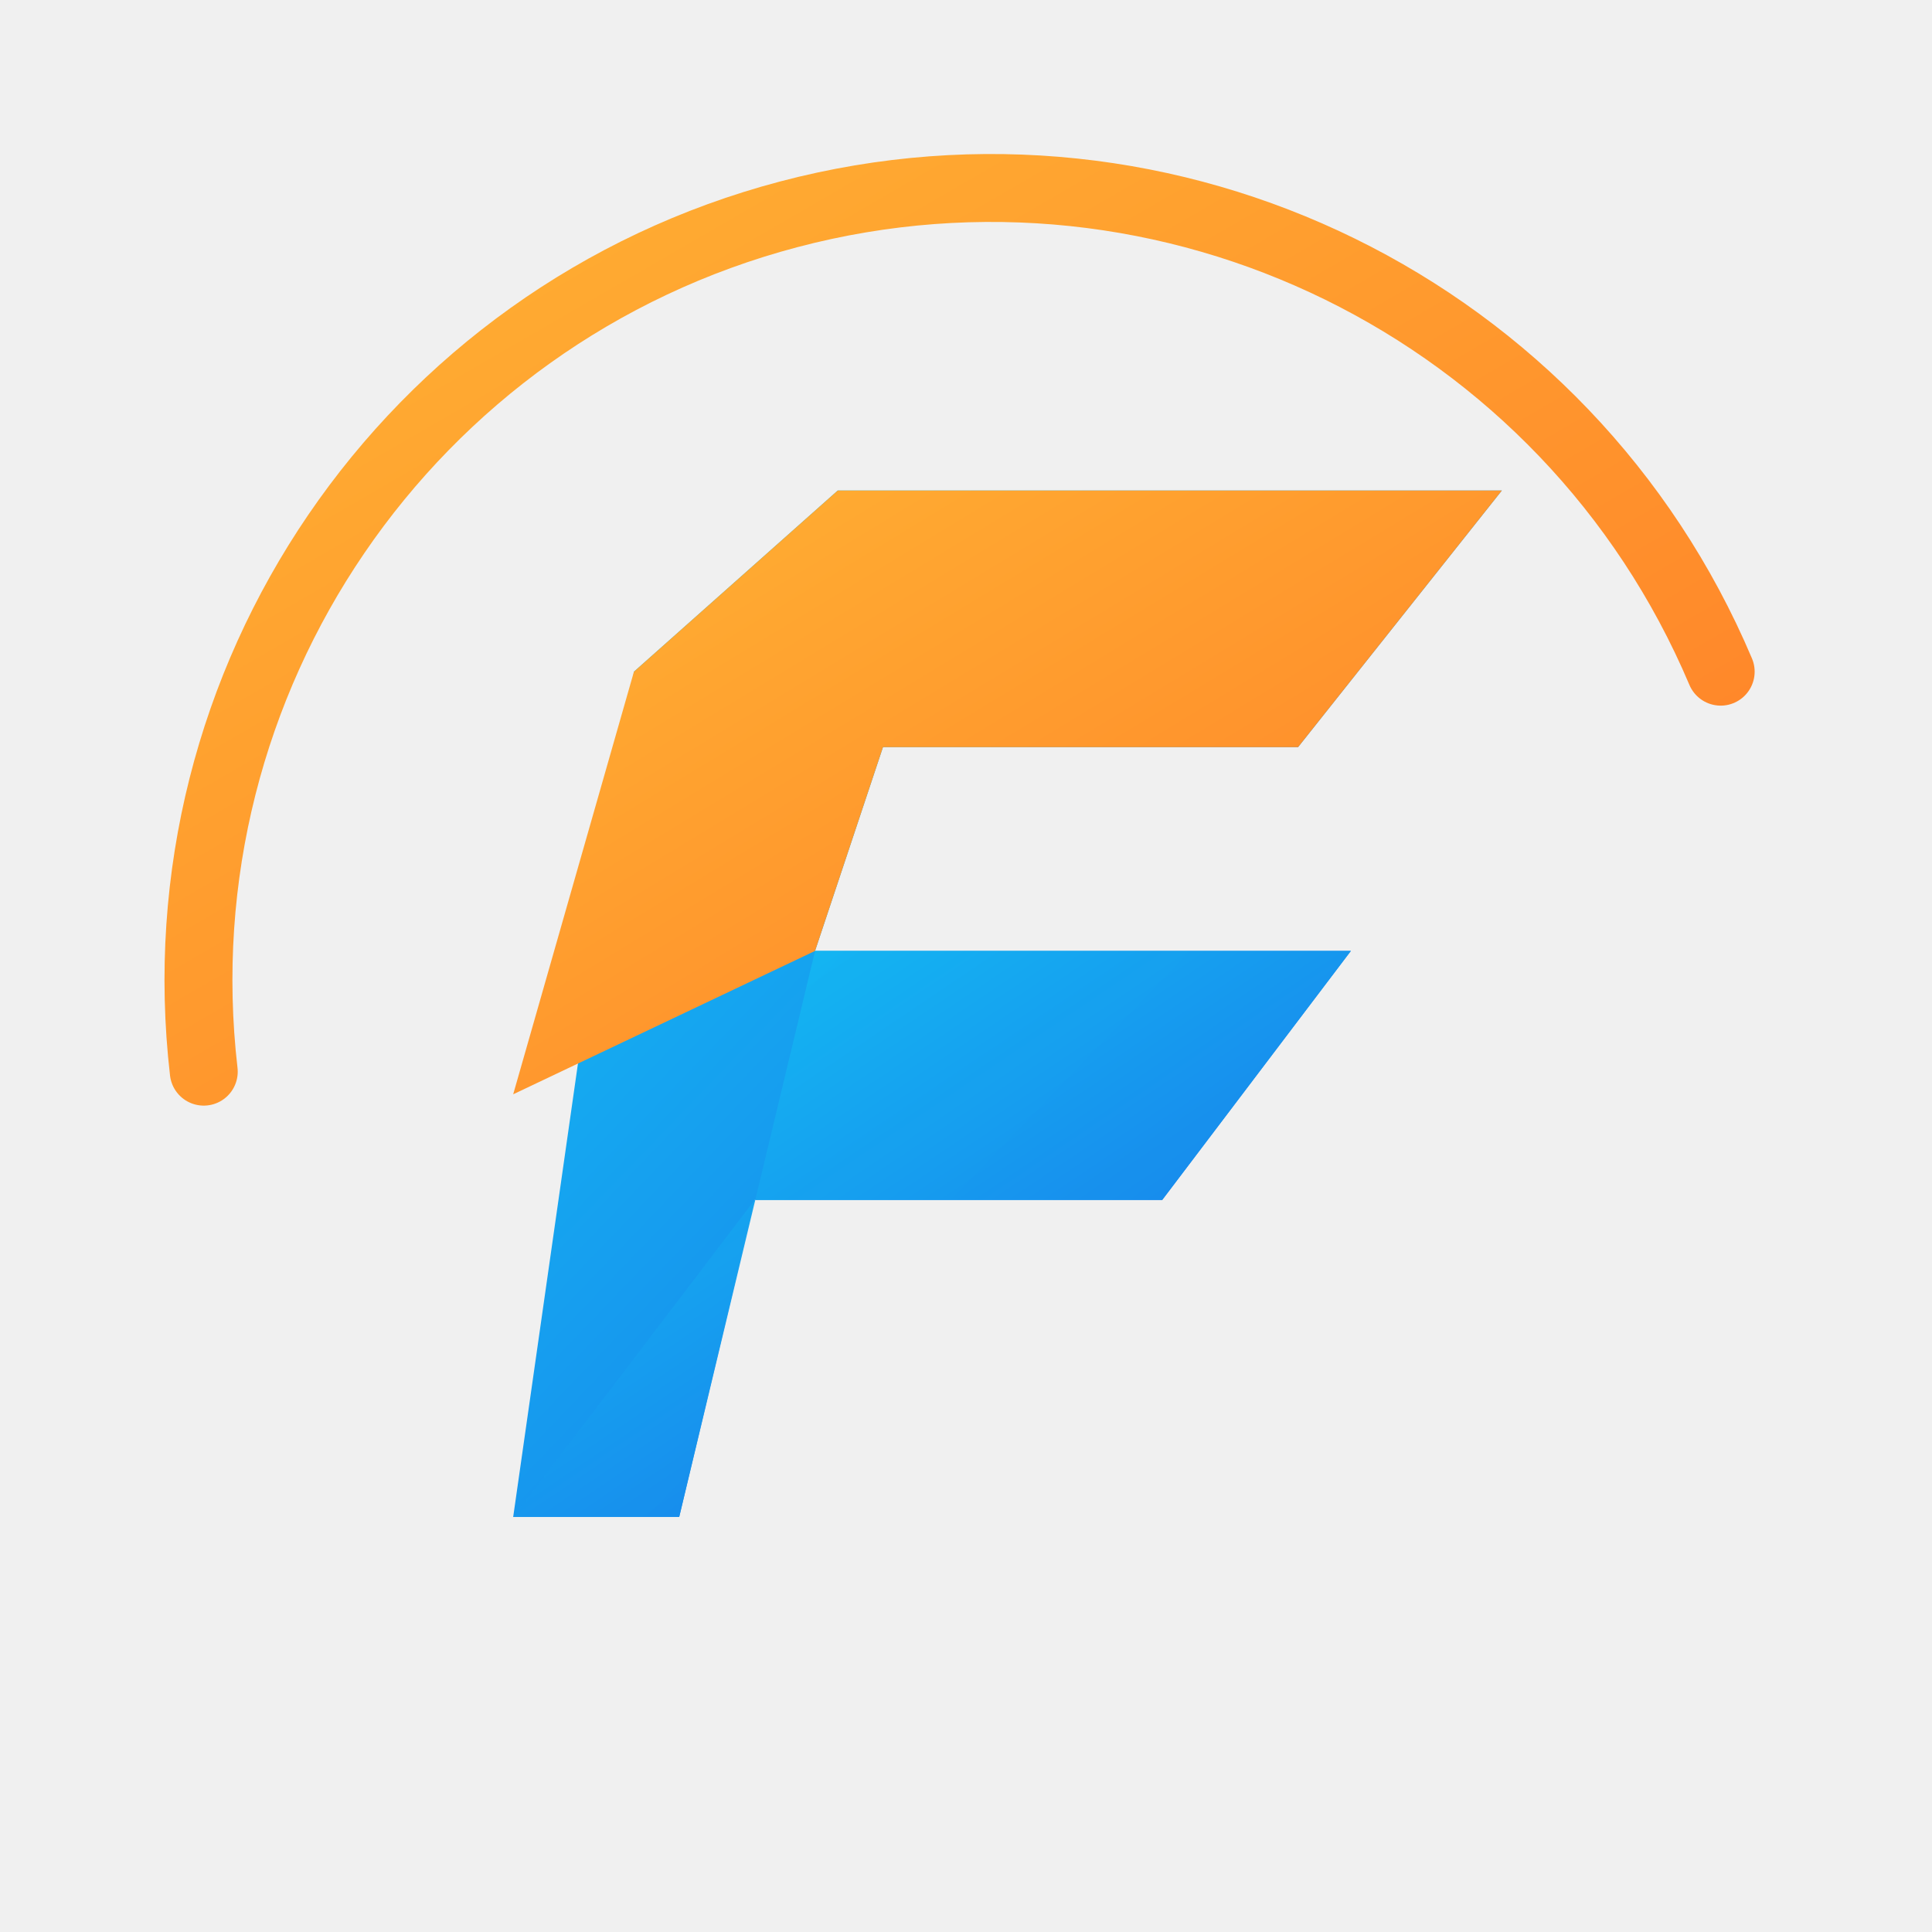
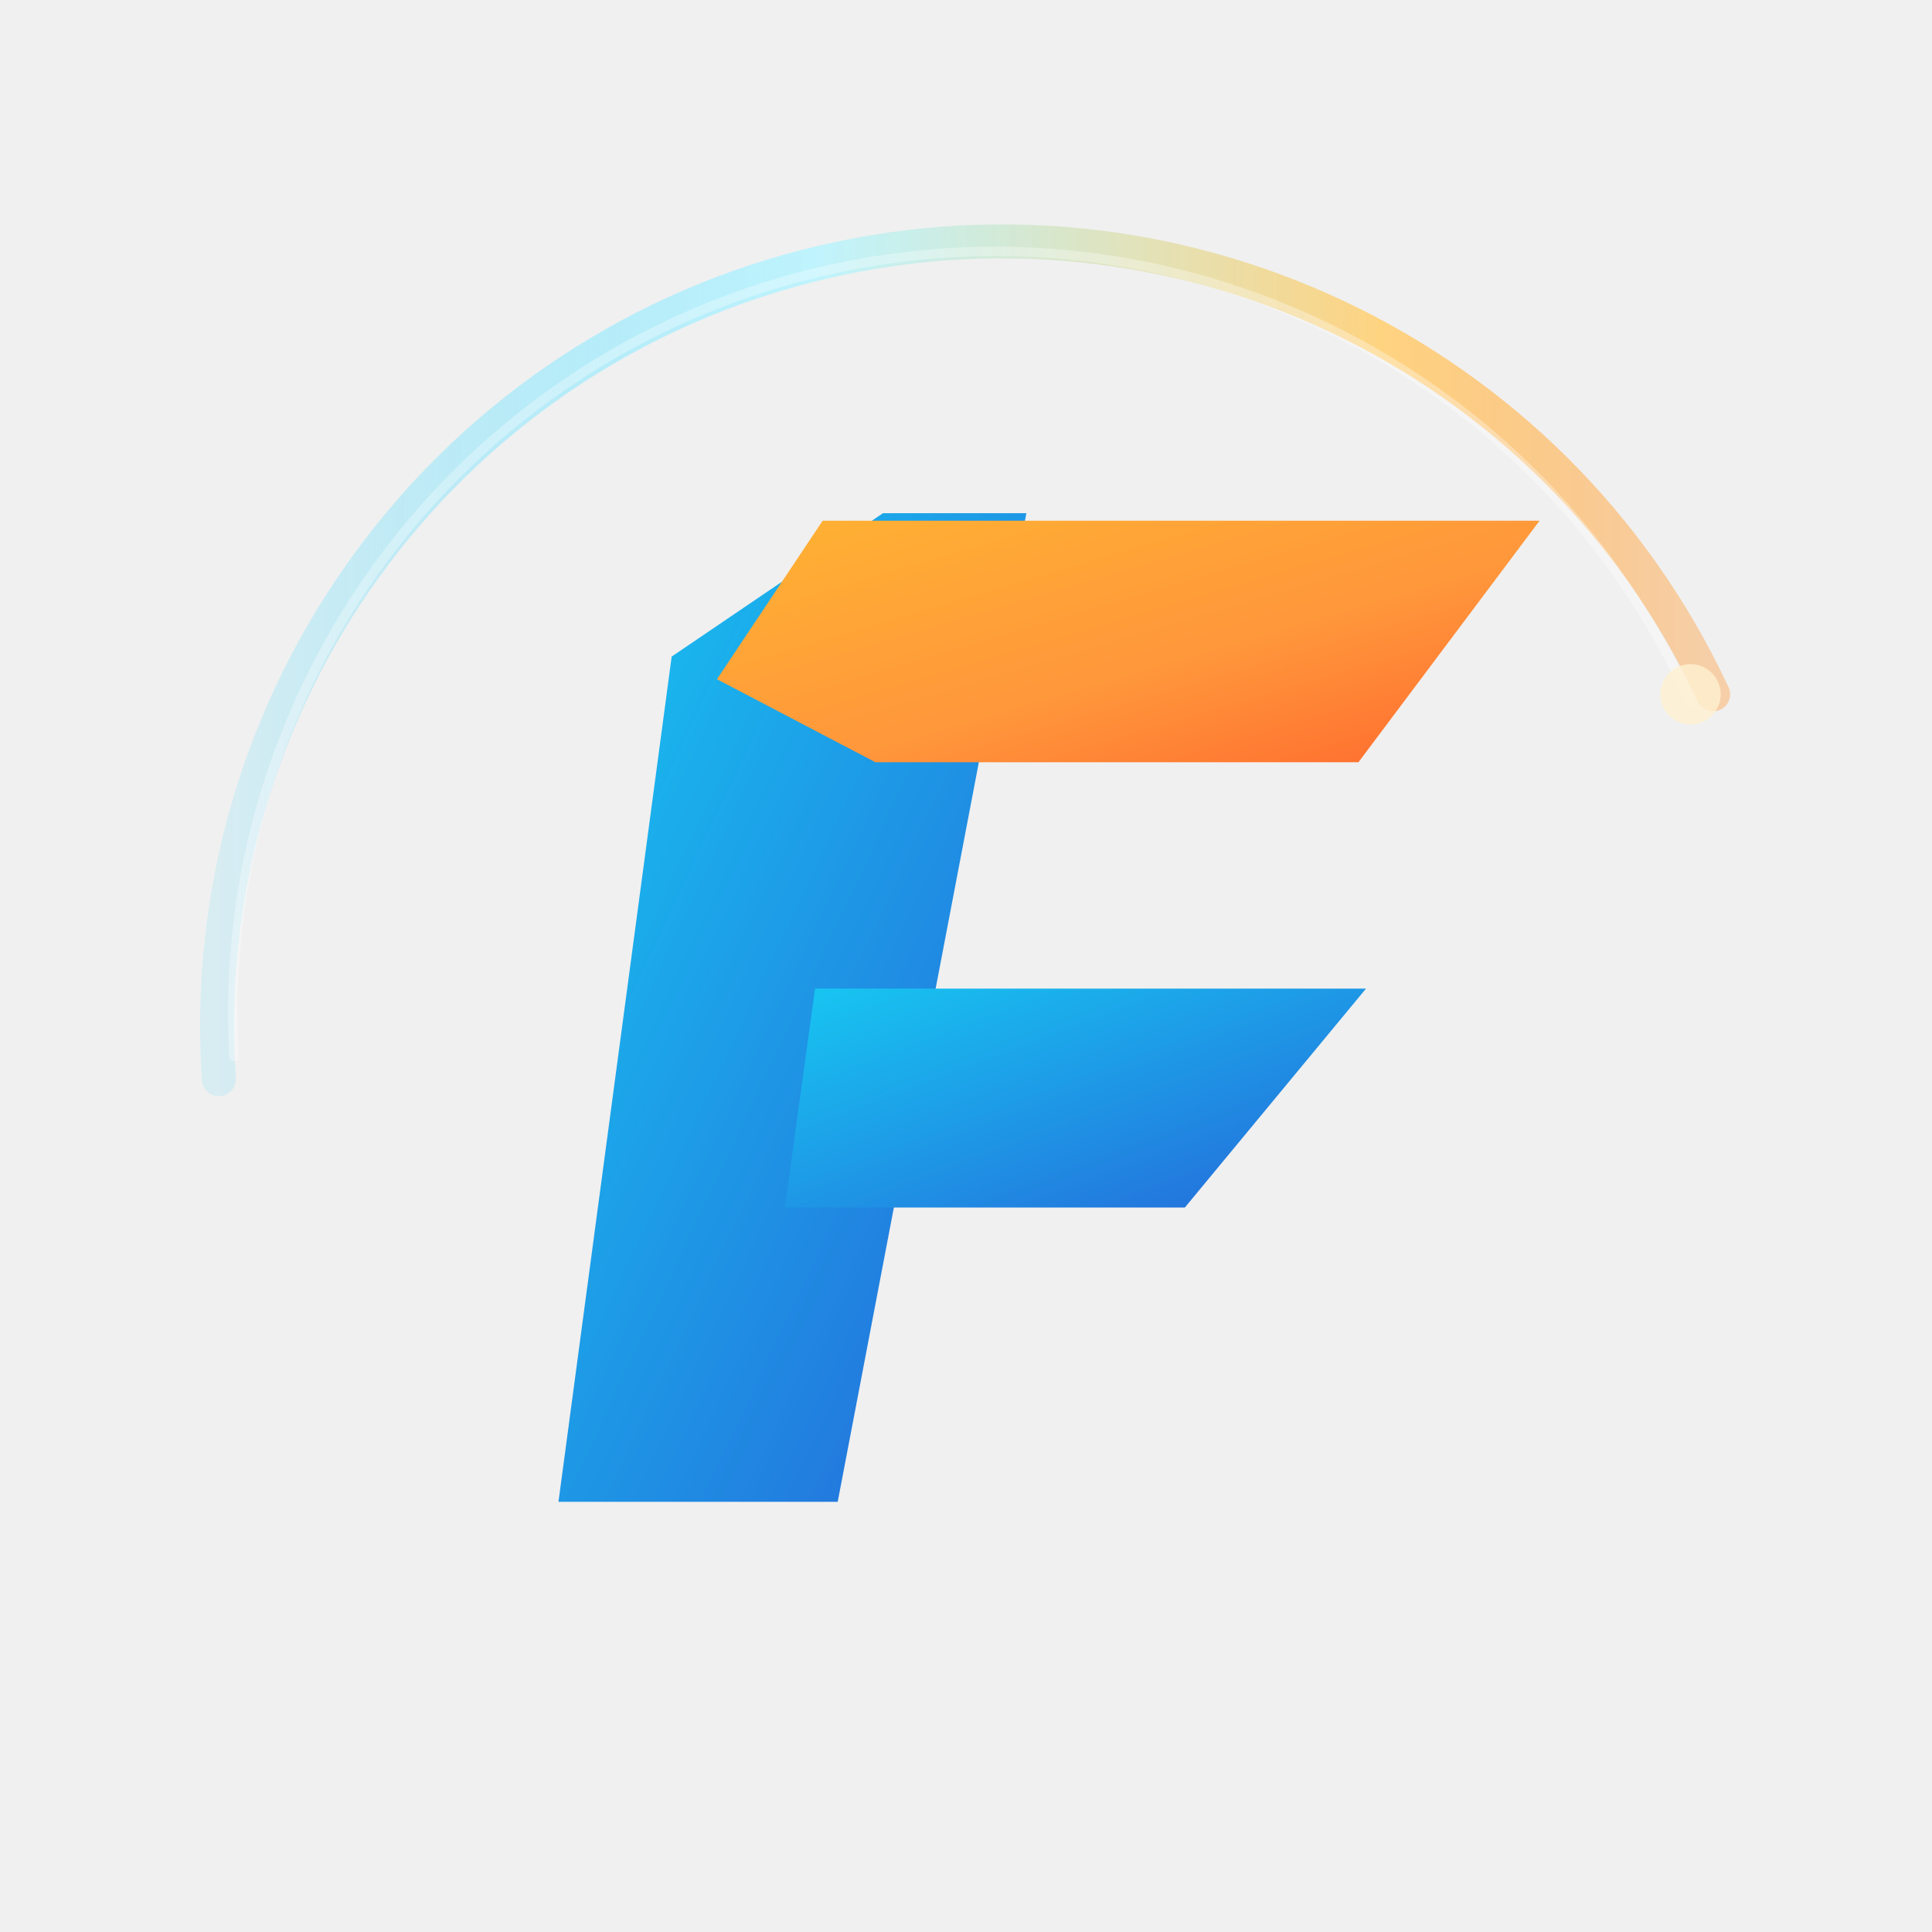
<svg xmlns="http://www.w3.org/2000/svg" viewBox="0 0 256 256" role="img" aria-label="FOUNDRY by Sun symbol">
  <defs>
-     <linearGradient id="sun" x1="0" y1="0" x2="1" y2="1">
+     <linearGradient id="warm" x1="0" y1="0" x2="1" y2="1">
      <stop stop-color="#FFB333" />
-       <stop offset="1" stop-color="#FF7D28" />
+       <stop offset=".58" stop-color="#FF963B" />
+       <stop offset="1" stop-color="#FF672D" />
    </linearGradient>
-     <linearGradient id="blue" x1="0" y1="0" x2="1" y2="1">
-       <stop stop-color="#12C8F4" />
-       <stop offset="1" stop-color="#1B66E8" />
+     <linearGradient id="cool" x1="0" y1="0" x2="1" y2="1">
+       <stop stop-color="#17C7F2" />
+       <stop offset="1" stop-color="#2567D9" />
+     </linearGradient>
+     <linearGradient id="glass" x1="0" y1="0" x2="1" y2="0">
+       <stop stop-color="#49D9FF" stop-opacity=".15" />
+       <stop offset=".4" stop-color="#B7F4FF" stop-opacity=".85" />
+       <stop offset=".78" stop-color="#FFD27B" stop-opacity=".95" />
+       <stop offset="1" stop-color="#FF9E3D" stop-opacity=".4" />
    </linearGradient>
  </defs>
-   <g>
-     <path d="M27 142 A105 105 0 0 1 228 89" fill="none" stroke="url(#sun)" stroke-width="9" stroke-linecap="round" />
-     <path d="M68 201 L84 89 L111 65 L199 65 L172 99 L117 99 L108 126 L179 126 L154 159 L100 159 L90 201 Z" fill="url(#blue)" />
-     <path d="M84 89 L111 65 L199 65 L172 99 L117 99 L108 126 L68 145 Z" fill="url(#sun)" />
-     <path d="M68 201 L100 159 L154 159 L179 126 L108 126 L90 201 Z" fill="url(#blue)" opacity=".94" />
-   </g>
+   <path d="M29 143 A104 104 0 0 1 227 92" fill="none" stroke="url(#glass)" stroke-width="4.5" stroke-linecap="round" />
+   <path d="M31 140 A101 101 0 0 1 224 93" fill="none" stroke="#FFFFFF" stroke-opacity=".32" stroke-width="1.25" stroke-linecap="round" />
+   <circle cx="224" cy="92" r="4" fill="#FFF1D1" opacity=".8" />
+   <path d="M74 199 L89 87 L117 68 L136 68 L111 199 Z" fill="url(#cool)" />
+   <path d="M109 69 L204 69 L180 101 L116 101 L95 90 Z" fill="url(#warm)" />
+   <path d="M108 131 L181 131 L157 160 L104 160 Z" fill="url(#cool)" />
</svg>
